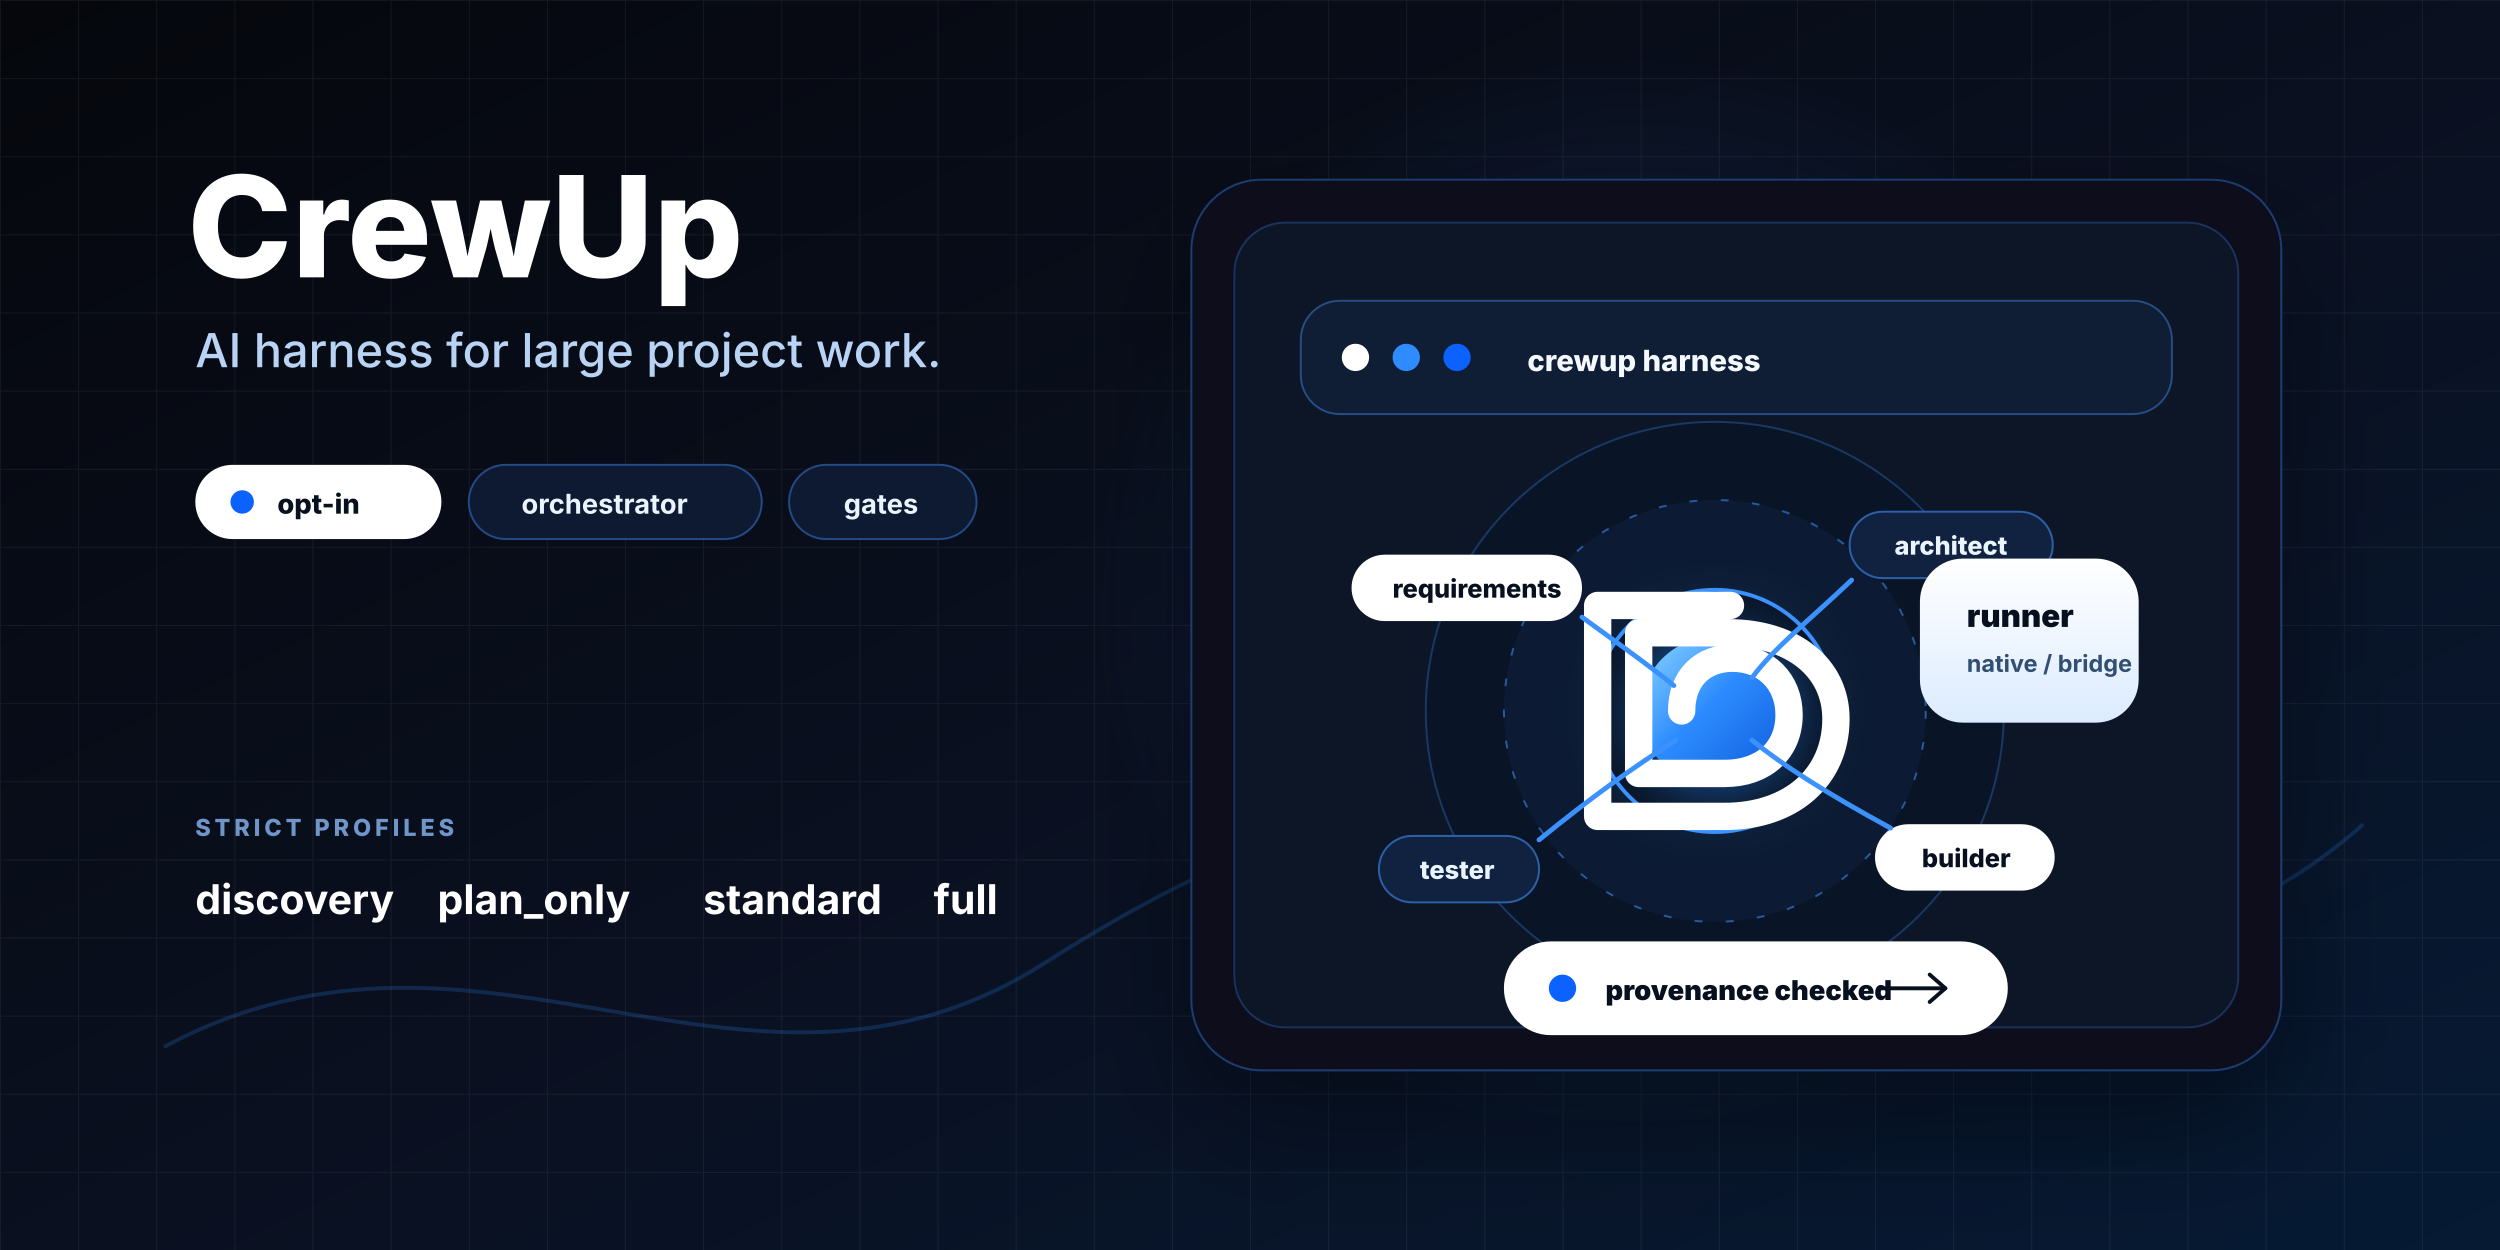
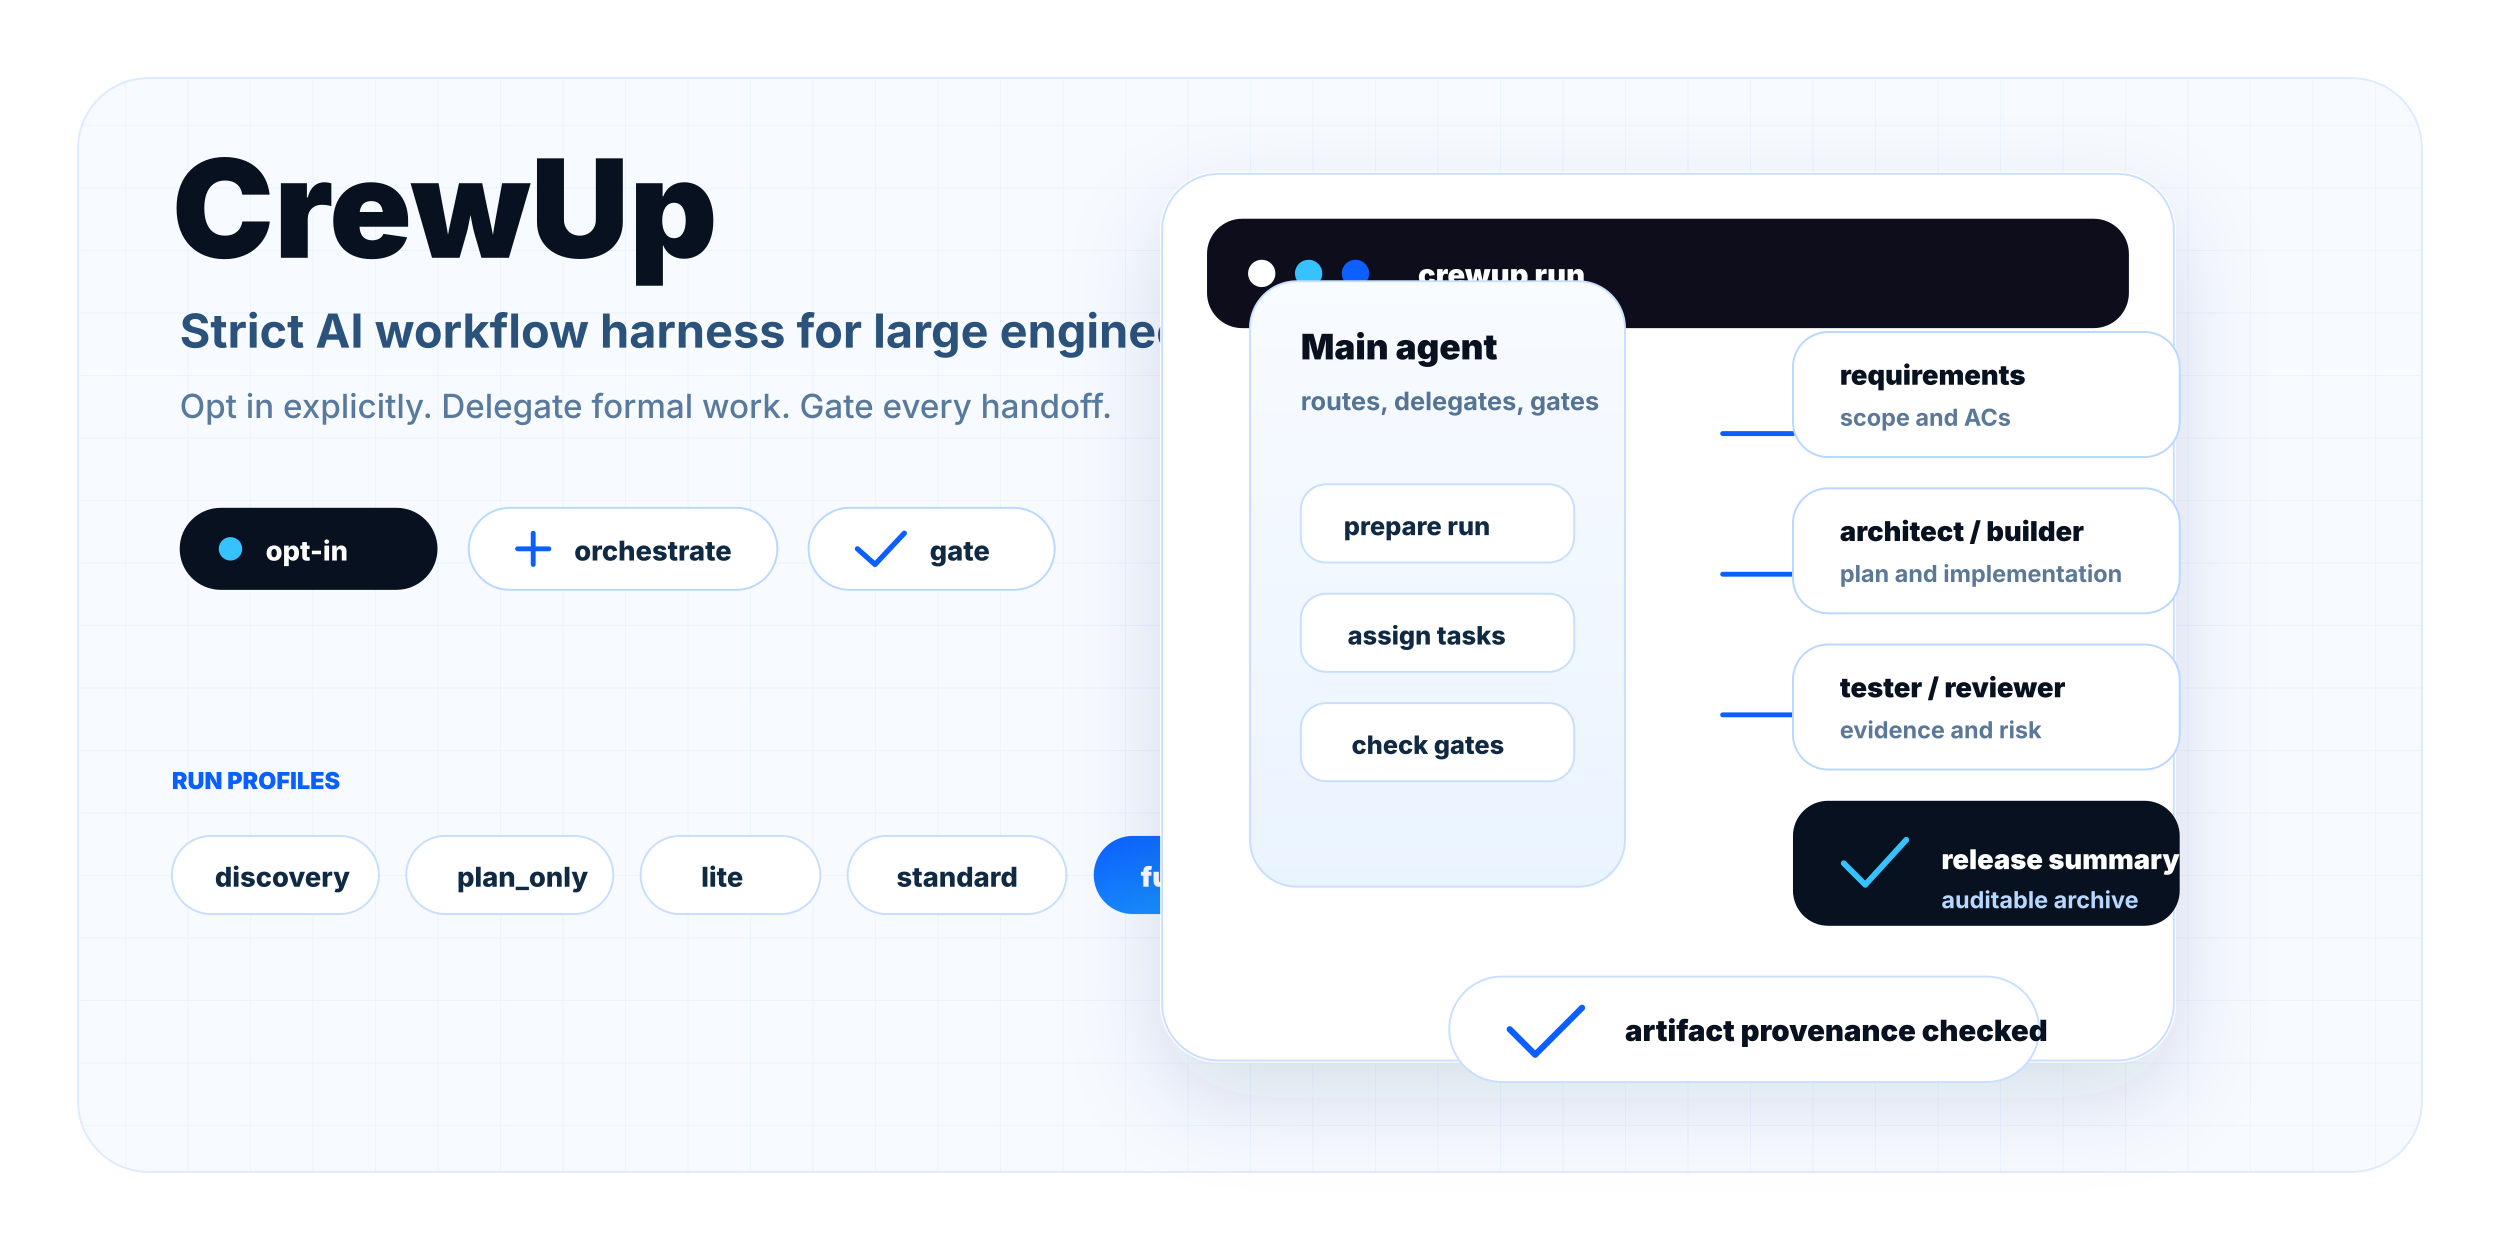
<svg xmlns="http://www.w3.org/2000/svg" width="1280" height="640" viewBox="0 0 1280 640" fill="none" role="img" aria-labelledby="title desc">
  <defs>
-     <linearGradient id="bg" x1="0" y1="0" x2="1" y2="1">
-       <stop stop-color="#05070C" />
-       <stop offset="0.52" stop-color="#0A1020" />
-       <stop offset="1" stop-color="#061A34" />
+     <linearGradient id="blue" x1="0" y1="0" x2="1" y2="1">
+       <stop stop-color="#0B5FFF" />
+       <stop offset="1" stop-color="#1EA7FF" />
    </linearGradient>
-     <linearGradient id="blue" x1="0" y1="0" x2="1" y2="1">
-       <stop stop-color="#8ED8FF" />
-       <stop offset="0.45" stop-color="#2E8CFF" />
-       <stop offset="1" stop-color="#0957D8" />
+     <linearGradient id="softBlue" x1="0" y1="0" x2="0" y2="1">
+       <stop stop-color="#F8FBFF" />
+       <stop offset="1" stop-color="#EAF4FF" />
    </linearGradient>
-     <linearGradient id="panel" x1="0" y1="0" x2="0" y2="1">
-       <stop stop-color="#FFFFFF" />
-       <stop offset="1" stop-color="#DCEBFF" />
-     </linearGradient>
-     <radialGradient id="halo" cx="50%" cy="50%" r="50%">
-       <stop stop-color="#2E8CFF" stop-opacity="0.45" />
-       <stop offset="0.52" stop-color="#2E8CFF" stop-opacity="0.12" />
-       <stop offset="1" stop-color="#2E8CFF" stop-opacity="0" />
-     </radialGradient>
-     <filter id="shadow" x="-30%" y="-35%" width="160%" height="180%" color-interpolation-filters="sRGB">
-       <feDropShadow dx="0" dy="28" stdDeviation="30" flood-color="#000000" flood-opacity="0.38" />
+     <filter id="panelShadow" x="-20%" y="-20%" width="140%" height="150%" color-interpolation-filters="sRGB">
+       <feDropShadow dx="0" dy="18" stdDeviation="24" flood-color="#0A2D68" flood-opacity="0.14" />
    </filter>
-     <filter id="blueGlow" x="-80%" y="-80%" width="260%" height="260%" color-interpolation-filters="sRGB">
-       <feGaussianBlur stdDeviation="18" result="blur" />
-       <feColorMatrix in="blur" type="matrix" values="0 0 0 0 0.18 0 0 0 0 0.55 0 0 0 0 1 0 0 0 0.72 0" />
-       <feBlend in="SourceGraphic" />
-     </filter>
-     <pattern id="grid" width="40" height="40" patternUnits="userSpaceOnUse">
-       <path d="M40 0H0V40" stroke="#FFFFFF" stroke-opacity="0.055" stroke-width="1" />
+     <pattern id="grid" width="32" height="32" patternUnits="userSpaceOnUse">
+       <path d="M32 0H0V32" stroke="#D9E8FF" stroke-width="1" />
    </pattern>
  </defs>
-   <rect width="1280" height="640" fill="url(#bg)" />
-   <rect width="1280" height="640" fill="url(#grid)" />
-   <circle cx="838" cy="307" r="280" fill="url(#halo)" />
-   <path d="M84 536C248 448 383 590 535 493C703 386 784 402 942 461C1056 503 1141 483 1210 422" stroke="#2E8CFF" stroke-opacity="0.2" stroke-width="2" />
+   <rect width="1280" height="640" fill="#FFFFFF" />
+   <rect x="40" y="40" width="1200" height="560" rx="36" fill="#F7FBFF" />
+   <rect x="40" y="40" width="1200" height="560" rx="36" fill="url(#grid)" opacity="0.42" />
+   <rect x="40" y="40" width="1200" height="560" rx="36" stroke="#DCEBFF" />
  <g font-family="Inter, Segoe UI, Arial, sans-serif">
-     <text x="96" y="142" fill="#FFFFFF" font-size="72" font-weight="800">CrewUp</text>
-     <text x="100" y="188" fill="#B9D3F5" font-size="24" font-weight="500">AI harness for large project work.</text>
-     <g transform="translate(100 238)">
-       <rect x="0" y="0" width="126" height="38" rx="19" fill="#FFFFFF" />
-       <circle cx="24" cy="19" r="6" fill="#0B62FF" />
-       <text x="42" y="25" fill="#07101F" font-size="14" font-weight="800">opt-in</text>
+     <text x="88" y="132" fill="#07111F" font-size="70" font-weight="850">CrewUp</text>
+     <text x="92" y="178" fill="#2B527B" font-size="24" font-weight="650">Strict AI workflow harness for large engineering projects</text>
+     <text x="92" y="214" fill="#597A9D" font-size="17" font-weight="520">Opt in explicitly. Delegate formal work. Gate every handoff.</text>
+     <g transform="translate(92 260)">
+       <rect width="132" height="42" rx="21" fill="#07111F" />
+       <circle cx="26" cy="21" r="6" fill="#35C2FF" />
+       <text x="44" y="27" fill="#FFFFFF" font-size="14" font-weight="800">opt-in</text>
    </g>
-     <g transform="translate(240 238)">
-       <rect x="0" y="0" width="150" height="38" rx="19" fill="#0E1A31" stroke="#244A86" />
-       <text x="27" y="25" fill="#EAF4FF" font-size="14" font-weight="750">orchestrator</text>
+     <g transform="translate(240 260)">
+       <rect width="158" height="42" rx="21" fill="#FFFFFF" stroke="#B9D8FF" />
+       <path d="M25 21H41M33 13V29" stroke="#0B5FFF" stroke-width="2.5" stroke-linecap="round" />
+       <text x="54" y="27" fill="#102A43" font-size="14" font-weight="800">orchestrate</text>
    </g>
-     <g transform="translate(404 238)">
-       <rect x="0" y="0" width="96" height="38" rx="19" fill="#0E1A31" stroke="#244A86" />
-       <text x="28" y="25" fill="#EAF4FF" font-size="14" font-weight="750">gates</text>
-     </g>
-     <g transform="translate(100 428)">
-       <text x="0" y="0" fill="#6F95C9" font-size="12" font-weight="800" letter-spacing="2">STRICT PROFILES</text>
-       <text x="0" y="40" fill="#FFFFFF" font-size="21" font-weight="750">discovery</text>
-       <text x="124" y="40" fill="#FFFFFF" font-size="21" font-weight="750">plan_only</text>
-       <text x="260" y="40" fill="#FFFFFF" font-size="21" font-weight="750">standard</text>
-       <text x="378" y="40" fill="#FFFFFF" font-size="21" font-weight="750">full</text>
+     <g transform="translate(414 260)">
+       <rect width="126" height="42" rx="21" fill="#FFFFFF" stroke="#B9D8FF" />
+       <path d="M25 21L34 29L49 13" stroke="#0B5FFF" stroke-width="2.7" stroke-linecap="round" stroke-linejoin="round" />
+       <text x="62" y="27" fill="#102A43" font-size="14" font-weight="800">gate</text>
    </g>
  </g>
-   <g filter="url(#shadow)">
-     <rect x="610" y="92" width="558" height="456" rx="36" fill="#07101F" stroke="#1E3C70" />
-     <rect x="632" y="114" width="514" height="412" rx="26" fill="#0B1426" stroke="#1B335B" />
+   <g transform="translate(88 404)" font-family="Inter, Segoe UI, Arial, sans-serif">
+     <text x="0" y="0" fill="#0B5FFF" font-size="12" font-weight="850">RUN PROFILES</text>
+     <rect x="0" y="24" width="106" height="40" rx="20" fill="#FFFFFF" stroke="#C7DEFF" />
+     <text x="22" y="50" fill="#102A43" font-size="14" font-weight="800">discovery</text>
+     <rect x="120" y="24" width="106" height="40" rx="20" fill="#FFFFFF" stroke="#C7DEFF" />
+     <text x="146" y="50" fill="#102A43" font-size="14" font-weight="800">plan_only</text>
+     <rect x="240" y="24" width="92" height="40" rx="20" fill="#FFFFFF" stroke="#C7DEFF" />
+     <text x="271" y="50" fill="#102A43" font-size="14" font-weight="800">lite</text>
+     <rect x="346" y="24" width="112" height="40" rx="20" fill="#FFFFFF" stroke="#C7DEFF" />
+     <text x="371" y="50" fill="#102A43" font-size="14" font-weight="800">standard</text>
+     <rect x="472" y="24" width="78" height="40" rx="20" fill="url(#blue)" />
+     <text x="496" y="50" fill="#FFFFFF" font-size="14" font-weight="850">full</text>
  </g>
-   <g transform="translate(666 154)" font-family="Inter, Segoe UI, Arial, sans-serif">
-     <rect x="0" y="0" width="446" height="58" rx="20" fill="#0F1D35" stroke="#274D85" />
-     <circle cx="28" cy="29" r="7" fill="#FFFFFF" />
-     <circle cx="54" cy="29" r="7" fill="#2E8CFF" />
-     <circle cx="80" cy="29" r="7" fill="#0B62FF" />
-     <text x="116" y="36" fill="#F4F9FF" font-size="15" font-weight="800">crewup harness</text>
+   <g transform="translate(594 88)" filter="url(#panelShadow)">
+     <rect width="520" height="456" rx="30" fill="#FFFFFF" />
+     <rect x="1" y="1" width="518" height="454" rx="29" stroke="#C9DFFF" />
+     <rect x="24" y="24" width="472" height="56" rx="18" fill="#07111F" />
+     <circle cx="52" cy="52" r="7" fill="#FFFFFF" />
+     <circle cx="76" cy="52" r="7" fill="#35C2FF" />
+     <circle cx="100" cy="52" r="7" fill="#0B5FFF" />
+     <text x="132" y="58" fill="#FFFFFF" font-family="Inter, Segoe UI, Arial, sans-serif" font-size="15" font-weight="850">crewup run</text>
  </g>
-   <g transform="translate(692 246)">
-     <circle cx="186" cy="118" r="148" fill="#091426" stroke="#193864" />
-     <circle cx="186" cy="118" r="108" fill="#0C1B33" stroke="#285A9E" stroke-dasharray="4 12" />
-     <circle cx="186" cy="118" r="62" fill="#07101F" stroke="#3B92FF" stroke-width="2" />
-     <circle cx="186" cy="118" r="38" fill="url(#blue)" filter="url(#blueGlow)" />
-     <path d="M169 118C169 101 180 91 195 91C212 91 224 103 224 120C224 138 211 150 191 150H147V78H193C226 78 248 96 248 122C248 152 225 172 191 172H126V64H194" stroke="#FFFFFF" stroke-width="14" stroke-linecap="round" stroke-linejoin="round" />
-     <g font-family="Inter, Segoe UI, Arial, sans-serif" font-size="13" font-weight="800">
-       <rect x="0" y="38" width="118" height="34" rx="17" fill="#FFFFFF" />
-       <text x="21" y="60" fill="#07101F">requirements</text>
-       <rect x="255" y="16" width="104" height="34" rx="17" fill="#10223F" stroke="#2C61AA" />
-       <text x="278" y="38" fill="#EAF4FF">architect</text>
-       <rect x="268" y="176" width="92" height="34" rx="17" fill="#FFFFFF" />
-       <text x="292" y="198" fill="#07101F">builder</text>
-       <rect x="14" y="182" width="82" height="34" rx="17" fill="#10223F" stroke="#2C61AA" />
-       <text x="35" y="204" fill="#EAF4FF">tester</text>
-     </g>
-     <path d="M118 70C140 86 154 96 165 105" stroke="#3B92FF" stroke-width="2.5" stroke-linecap="round" />
-     <path d="M256 51C235 71 216 86 205 101" stroke="#3B92FF" stroke-width="2.5" stroke-linecap="round" />
-     <path d="M276 178C243 160 221 146 205 133" stroke="#3B92FF" stroke-width="2.5" stroke-linecap="round" />
-     <path d="M96 184C123 162 144 147 166 133" stroke="#3B92FF" stroke-width="2.5" stroke-linecap="round" />
+   <g transform="translate(640 144)" font-family="Inter, Segoe UI, Arial, sans-serif">
+     <rect x="0" y="0" width="192" height="310" rx="24" fill="url(#softBlue)" stroke="#C9DFFF" />
+     <text x="26" y="40" fill="#07111F" font-size="18" font-weight="850">Main agent</text>
+     <text x="26" y="66" fill="#557393" font-size="13" font-weight="650">routes, delegates, gates</text>
+     <rect x="26" y="104" width="140" height="40" rx="13" fill="#FFFFFF" stroke="#C7DEFF" />
+     <text x="48" y="130" fill="#102A43" font-size="13" font-weight="800">prepare run</text>
+     <rect x="26" y="160" width="140" height="40" rx="13" fill="#FFFFFF" stroke="#C7DEFF" />
+     <text x="50" y="186" fill="#102A43" font-size="13" font-weight="800">assign tasks</text>
+     <rect x="26" y="216" width="140" height="40" rx="13" fill="#FFFFFF" stroke="#C7DEFF" />
+     <text x="52" y="242" fill="#102A43" font-size="13" font-weight="800">check gates</text>
  </g>
-   <g transform="translate(983 286)" font-family="Inter, Segoe UI, Arial, sans-serif">
-     <rect x="0" y="0" width="112" height="84" rx="22" fill="url(#panel)" />
-     <text x="24" y="35" fill="#07101F" font-size="16" font-weight="850">runner</text>
-     <text x="24" y="58" fill="#315071" font-size="12" font-weight="700">native / bridge</text>
+   <g transform="translate(882 142)" font-family="Inter, Segoe UI, Arial, sans-serif">
+     <path d="M0 80H36M0 152H36M0 224H36" stroke="#0B5FFF" stroke-width="2.5" stroke-linecap="round" />
+     <rect x="36" y="28" width="198" height="64" rx="18" fill="#FFFFFF" stroke="#B9D8FF" />
+     <text x="60" y="55" fill="#07111F" font-size="14" font-weight="850">requirements</text>
+     <text x="60" y="76" fill="#5B7898" font-size="12" font-weight="650">scope and ACs</text>
+     <rect x="36" y="108" width="198" height="64" rx="18" fill="#FFFFFF" stroke="#B9D8FF" />
+     <text x="60" y="135" fill="#07111F" font-size="14" font-weight="850">architect / builder</text>
+     <text x="60" y="156" fill="#5B7898" font-size="12" font-weight="650">plan and implementation</text>
+     <rect x="36" y="188" width="198" height="64" rx="18" fill="#FFFFFF" stroke="#B9D8FF" />
+     <text x="60" y="215" fill="#07111F" font-size="14" font-weight="850">tester / reviewer</text>
+     <text x="60" y="236" fill="#5B7898" font-size="12" font-weight="650">evidence and risk</text>
+     <rect x="36" y="268" width="198" height="64" rx="18" fill="#07111F" />
+     <path d="M62 300L73 311L94 288" stroke="#35C2FF" stroke-width="3" stroke-linecap="round" stroke-linejoin="round" />
+     <text x="112" y="303" fill="#FFFFFF" font-size="14" font-weight="850">release summary</text>
+     <text x="112" y="323" fill="#B8D7FF" font-size="12" font-weight="650">auditable archive</text>
  </g>
-   <g transform="translate(770 482)" font-family="Inter, Segoe UI, Arial, sans-serif">
-     <rect x="0" y="0" width="258" height="48" rx="24" fill="#FFFFFF" />
-     <circle cx="30" cy="24" r="7" fill="#0B62FF" />
-     <text x="52" y="30" fill="#07101F" font-size="14" font-weight="850">provenance checked</text>
-     <path d="M192 24H226" stroke="#07101F" stroke-width="2" stroke-linecap="round" />
-     <path d="M218 17L226 24L218 31" stroke="#07101F" stroke-width="2" stroke-linecap="round" stroke-linejoin="round" />
+   <g transform="translate(742 500)" font-family="Inter, Segoe UI, Arial, sans-serif">
+     <rect width="302" height="54" rx="27" fill="#FFFFFF" stroke="#C9DFFF" />
+     <path d="M31 27L44 40L68 16" stroke="#0B5FFF" stroke-width="3.2" stroke-linecap="round" stroke-linejoin="round" />
+     <text x="90" y="33" fill="#07111F" font-size="15" font-weight="850">artifact provenance checked</text>
  </g>
</svg>
